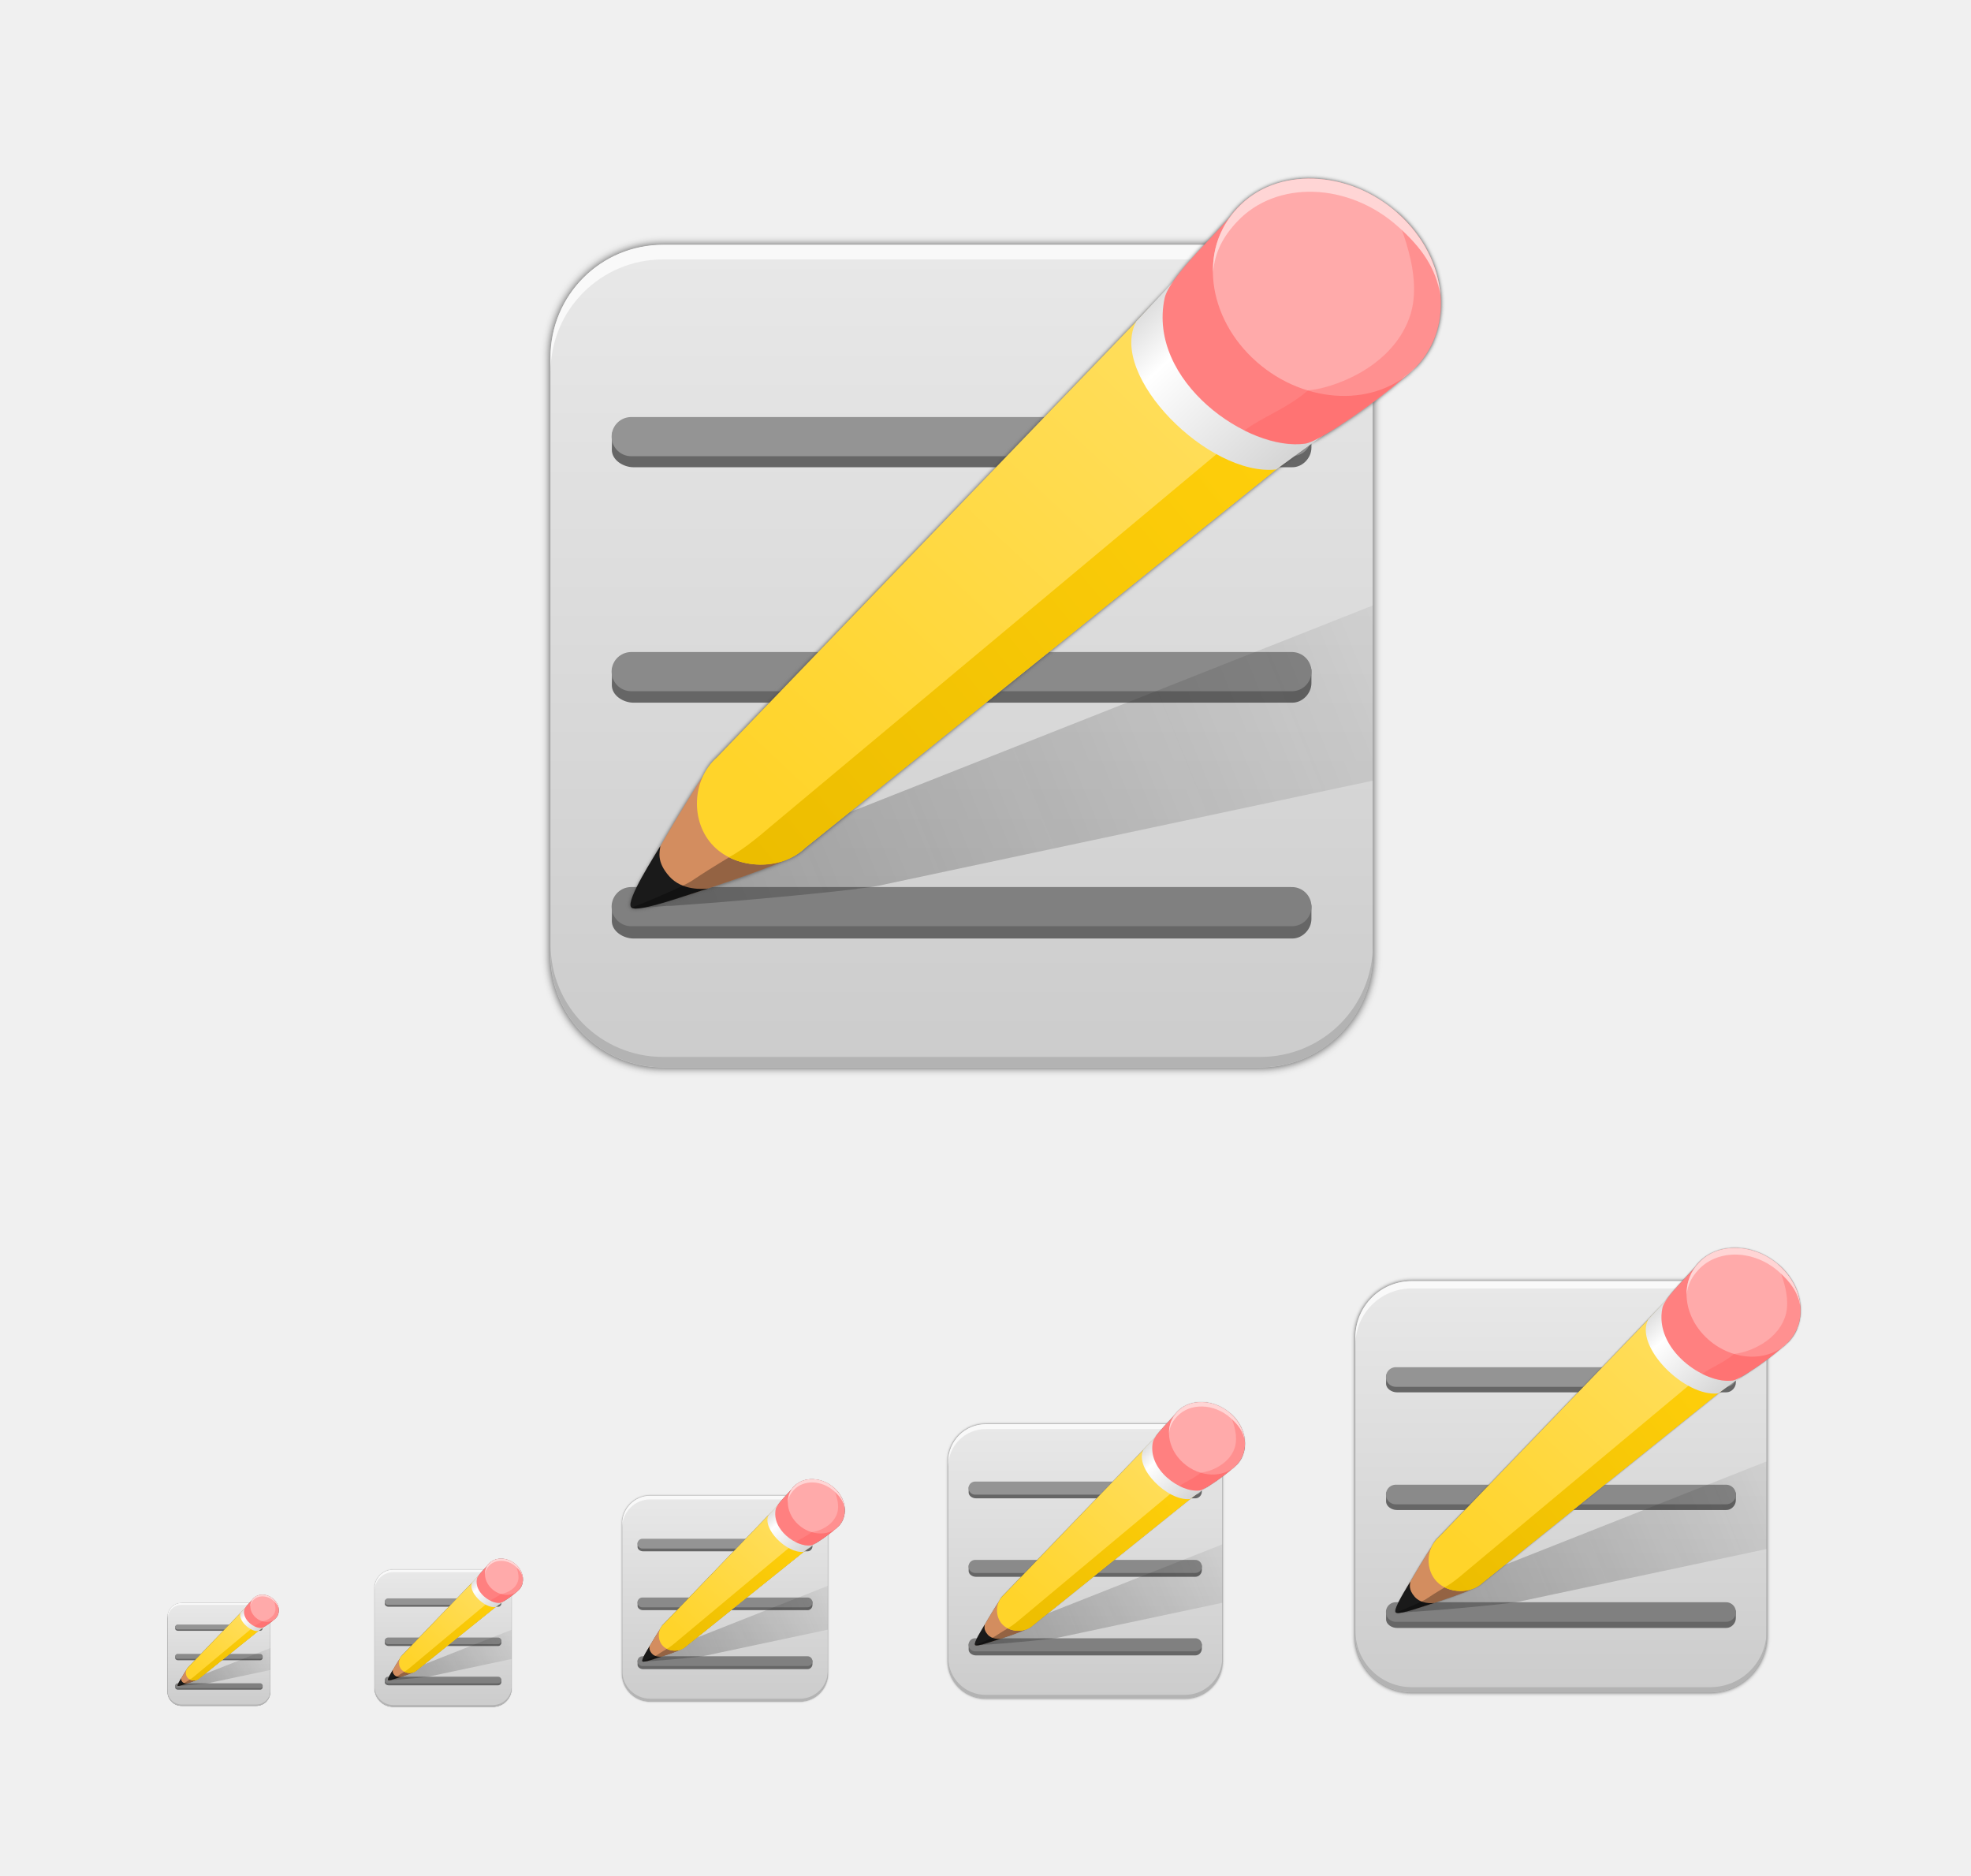
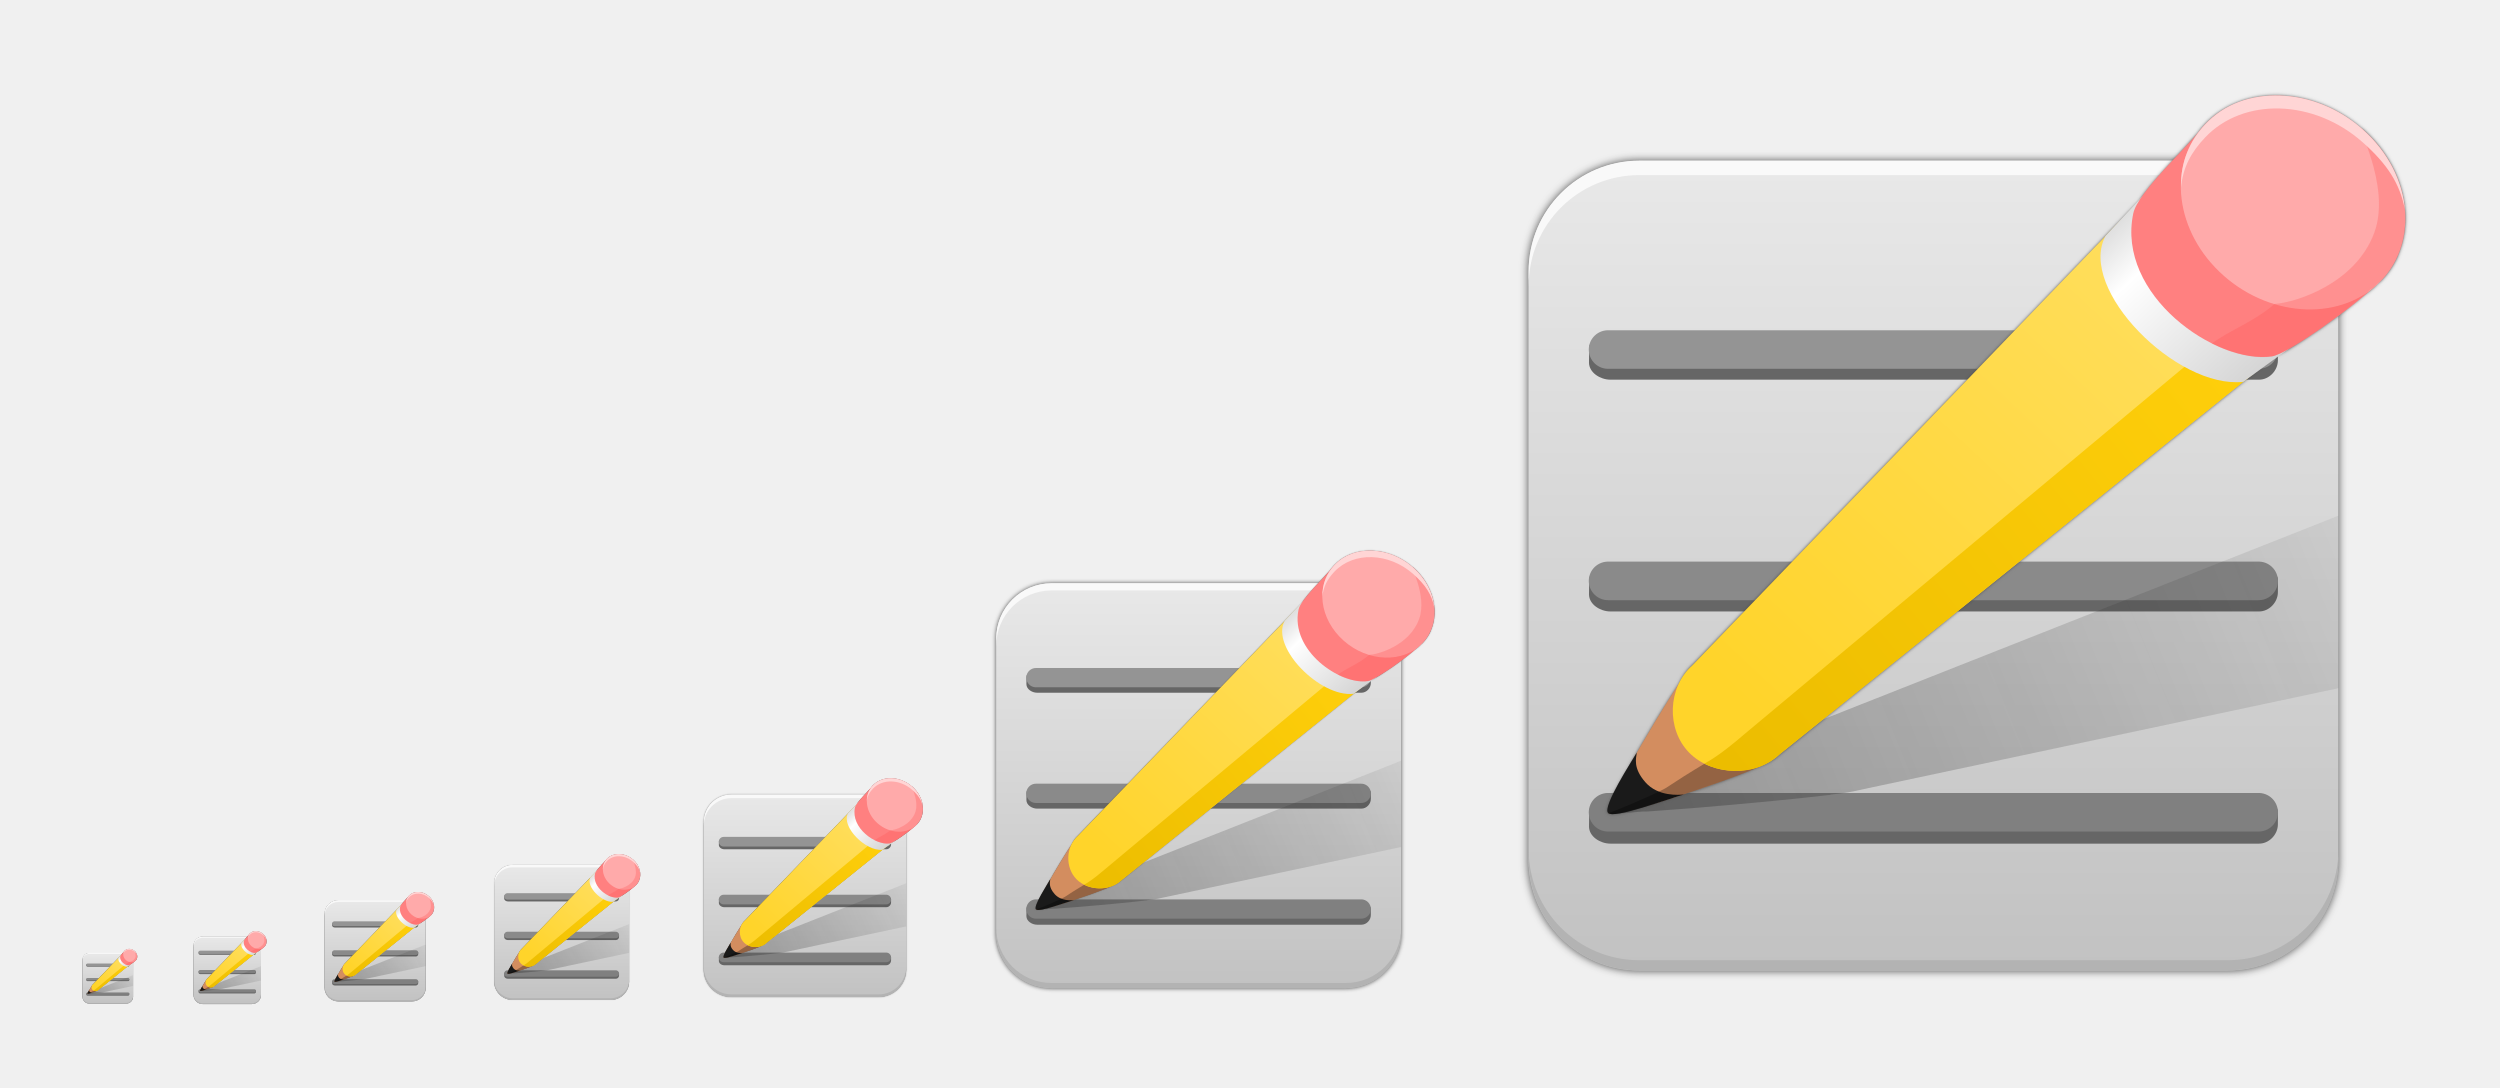
- <svg xmlns="http://www.w3.org/2000/svg" xmlns:xlink="http://www.w3.org/1999/xlink" width="604" height="574.75" id="svg2" version="1.1">
+ <svg xmlns="http://www.w3.org/2000/svg" xmlns:xlink="http://www.w3.org/1999/xlink" width="1556" height="676.75" id="svg2" version="1.1">
  <defs id="defs4">
+     <linearGradient id="linearGradient4591">
+       <stop style="stop-color:#b3b3b3;stop-opacity:1;" offset="0" id="stop4593" />
+       <stop style="stop-color:#b3b3b3;stop-opacity:0;" offset="1" id="stop4595" />
+     </linearGradient>
+     <linearGradient id="linearGradient4058">
+       <stop style="stop-color:#f2f2f2;stop-opacity:1;" offset="0" id="stop4060" />
+       <stop style="stop-color:#f2f2f2;stop-opacity:0;" offset="1" id="stop4062" />
+     </linearGradient>
    <linearGradient id="linearGradient3524">
      <stop style="stop-color:#cccccc;stop-opacity:1;" offset="0" id="stop3526" />
      <stop id="stop3528" offset="0.699" style="stop-color:#ffffff;stop-opacity:1;" />
      <stop style="stop-color:#cccccc;stop-opacity:1;" offset="1" id="stop3530" />
    </linearGradient>
    <linearGradient id="linearGradient3514">
      <stop id="stop3516" offset="0" style="stop-color:#cccccc;stop-opacity:1;" />
      <stop style="stop-color:#ffffff;stop-opacity:1;" offset="0.5" id="stop3518" />
      <stop id="stop3520" offset="1" style="stop-color:#cccccc;stop-opacity:1;" />
    </linearGradient>
    <linearGradient id="linearGradient3504">
      <stop style="stop-color:#cccccc;stop-opacity:1;" offset="0" id="stop3506" />
      <stop id="stop3508" offset="0.5" style="stop-color:#ffffff;stop-opacity:1;" />
      <stop style="stop-color:#cccccc;stop-opacity:1;" offset="1" id="stop3510" />
    </linearGradient>
    <linearGradient id="linearGradient3494">
      <stop id="stop3496" offset="0" style="stop-color:#cccccc;stop-opacity:1;" />
      <stop style="stop-color:#ffffff;stop-opacity:1;" offset="0.5" id="stop3498" />
      <stop id="stop3500" offset="1" style="stop-color:#cccccc;stop-opacity:1;" />
    </linearGradient>
    <linearGradient id="linearGradient3484">
      <stop style="stop-color:#cccccc;stop-opacity:1;" offset="0" id="stop3486" />
      <stop id="stop3488" offset="0.5" style="stop-color:#ffffff;stop-opacity:1;" />
      <stop style="stop-color:#cccccc;stop-opacity:1;" offset="1" id="stop3490" />
    </linearGradient>
    <linearGradient id="linearGradient3474">
      <stop id="stop3476" offset="0" style="stop-color:#cccccc;stop-opacity:1;" />
      <stop style="stop-color:#ffffff;stop-opacity:1;" offset="0.5" id="stop3478" />
      <stop id="stop3480" offset="1" style="stop-color:#cccccc;stop-opacity:1;" />
    </linearGradient>
    <linearGradient id="linearGradient3464">
      <stop style="stop-color:#cccccc;stop-opacity:1;" offset="0" id="stop3466" />
      <stop id="stop3468" offset="0.5" style="stop-color:#ffffff;stop-opacity:1;" />
      <stop style="stop-color:#cccccc;stop-opacity:1;" offset="1" id="stop3470" />
    </linearGradient>
    <linearGradient id="linearGradient3454">
      <stop id="stop3456" offset="0" style="stop-color:#cccccc;stop-opacity:1;" />
      <stop style="stop-color:#ffffff;stop-opacity:1;" offset="0.5" id="stop3458" />
      <stop id="stop3460" offset="1" style="stop-color:#cccccc;stop-opacity:1;" />
    </linearGradient>
    <linearGradient id="linearGradient3444">
      <stop style="stop-color:#cccccc;stop-opacity:1;" offset="0" id="stop3446" />
      <stop id="stop3448" offset="0.5" style="stop-color:#ffffff;stop-opacity:1;" />
      <stop style="stop-color:#cccccc;stop-opacity:1;" offset="1" id="stop3450" />
    </linearGradient>
    <linearGradient id="linearGradient3434">
      <stop id="stop3436" offset="0" style="stop-color:#cccccc;stop-opacity:1;" />
      <stop style="stop-color:#ffffff;stop-opacity:1;" offset="0.5" id="stop3438" />
      <stop id="stop3440" offset="1" style="stop-color:#cccccc;stop-opacity:1;" />
    </linearGradient>
    <linearGradient id="linearGradient3424">
      <stop style="stop-color:#cccccc;stop-opacity:1;" offset="0" id="stop3426" />
      <stop id="stop3428" offset="0.5" style="stop-color:#ffffff;stop-opacity:1;" />
      <stop style="stop-color:#cccccc;stop-opacity:1;" offset="1" id="stop3430" />
    </linearGradient>
    <linearGradient id="linearGradient3414">
      <stop id="stop3416" offset="0" style="stop-color:#cccccc;stop-opacity:1;" />
      <stop style="stop-color:#ffffff;stop-opacity:1;" offset="0.5" id="stop3418" />
      <stop id="stop3420" offset="1" style="stop-color:#cccccc;stop-opacity:1;" />
    </linearGradient>
    <linearGradient id="linearGradient3404">
      <stop style="stop-color:#cccccc;stop-opacity:1;" offset="0" id="stop3406" />
      <stop id="stop3408" offset="0.5" style="stop-color:#ffffff;stop-opacity:1;" />
      <stop style="stop-color:#cccccc;stop-opacity:1;" offset="1" id="stop3410" />
    </linearGradient>
    <linearGradient id="linearGradient3394">
      <stop id="stop3396" offset="0" style="stop-color:#cccccc;stop-opacity:1;" />
      <stop style="stop-color:#ffffff;stop-opacity:1;" offset="0.5" id="stop3398" />
      <stop id="stop3400" offset="1" style="stop-color:#cccccc;stop-opacity:1;" />
    </linearGradient>
    <linearGradient id="linearGradient3384">
      <stop style="stop-color:#cccccc;stop-opacity:1;" offset="0" id="stop3386" />
      <stop id="stop3388" offset="0.5" style="stop-color:#ffffff;stop-opacity:1;" />
      <stop style="stop-color:#cccccc;stop-opacity:1;" offset="1" id="stop3390" />
    </linearGradient>
    <linearGradient id="linearGradient3374">
      <stop id="stop3376" offset="0" style="stop-color:#cccccc;stop-opacity:1;" />
      <stop style="stop-color:#ffffff;stop-opacity:1;" offset="0.5" id="stop3378" />
      <stop id="stop3380" offset="1" style="stop-color:#cccccc;stop-opacity:1;" />
    </linearGradient>
    <linearGradient id="linearGradient3364">
      <stop style="stop-color:#cccccc;stop-opacity:1;" offset="0" id="stop3366" />
      <stop id="stop3368" offset="0.5" style="stop-color:#ffffff;stop-opacity:1;" />
      <stop style="stop-color:#cccccc;stop-opacity:1;" offset="1" id="stop3370" />
    </linearGradient>
    <linearGradient id="linearGradient3354">
      <stop id="stop3356" offset="0" style="stop-color:#cccccc;stop-opacity:1;" />
      <stop style="stop-color:#ffffff;stop-opacity:1;" offset="0.5" id="stop3358" />
      <stop id="stop3360" offset="1" style="stop-color:#cccccc;stop-opacity:1;" />
    </linearGradient>
    <linearGradient id="linearGradient3344">
      <stop style="stop-color:#cccccc;stop-opacity:1;" offset="0" id="stop3346" />
      <stop id="stop3348" offset="0.5" style="stop-color:#ffffff;stop-opacity:1;" />
      <stop style="stop-color:#cccccc;stop-opacity:1;" offset="1" id="stop3350" />
    </linearGradient>
    <linearGradient id="linearGradient3334">
      <stop id="stop3336" offset="0" style="stop-color:#cccccc;stop-opacity:1;" />
      <stop style="stop-color:#ffffff;stop-opacity:1;" offset="0.5" id="stop3338" />
      <stop id="stop3340" offset="1" style="stop-color:#cccccc;stop-opacity:1;" />
    </linearGradient>
    <linearGradient id="linearGradient3324">
      <stop style="stop-color:#cccccc;stop-opacity:1;" offset="0" id="stop3326" />
      <stop id="stop3328" offset="0.5" style="stop-color:#ffffff;stop-opacity:1;" />
      <stop style="stop-color:#cccccc;stop-opacity:1;" offset="1" id="stop3330" />
    </linearGradient>
    <linearGradient id="linearGradient3313">
      <stop id="stop3315" offset="0" style="stop-color:#cccccc;stop-opacity:1;" />
      <stop style="stop-color:#ffffff;stop-opacity:1;" offset="0.5" id="stop3317" />
      <stop id="stop3319" offset="1" style="stop-color:#cccccc;stop-opacity:1;" />
    </linearGradient>
    <linearGradient id="linearGradient3303">
      <stop style="stop-color:#cccccc;stop-opacity:1;" offset="0" id="stop3305" />
      <stop id="stop3307" offset="0.5" style="stop-color:#ffffff;stop-opacity:1;" />
      <stop style="stop-color:#cccccc;stop-opacity:1;" offset="1" id="stop3309" />
    </linearGradient>
    <linearGradient id="linearGradient3293">
      <stop id="stop3295" offset="0" style="stop-color:#cccccc;stop-opacity:1;" />
      <stop style="stop-color:#ffffff;stop-opacity:1;" offset="0.5" id="stop3297" />
      <stop id="stop3299" offset="1" style="stop-color:#cccccc;stop-opacity:1;" />
    </linearGradient>
    <linearGradient id="linearGradient3283">
      <stop style="stop-color:#cccccc;stop-opacity:1;" offset="0" id="stop3285" />
      <stop id="stop3287" offset="0.5" style="stop-color:#ffffff;stop-opacity:1;" />
      <stop style="stop-color:#cccccc;stop-opacity:1;" offset="1" id="stop3289" />
    </linearGradient>
    <linearGradient id="linearGradient3273">
      <stop id="stop3275" offset="0" style="stop-color:#cccccc;stop-opacity:1;" />
      <stop style="stop-color:#ffffff;stop-opacity:1;" offset="0.5" id="stop3277" />
      <stop id="stop3279" offset="1" style="stop-color:#cccccc;stop-opacity:1;" />
    </linearGradient>
    <linearGradient id="linearGradient3263">
      <stop style="stop-color:#cccccc;stop-opacity:1;" offset="0" id="stop3265" />
      <stop id="stop3267" offset="0.5" style="stop-color:#ffffff;stop-opacity:1;" />
      <stop style="stop-color:#cccccc;stop-opacity:1;" offset="1" id="stop3269" />
    </linearGradient>
    <linearGradient id="linearGradient3253">
      <stop id="stop3255" offset="0" style="stop-color:#cccccc;stop-opacity:1;" />
      <stop style="stop-color:#ffffff;stop-opacity:1;" offset="0.5" id="stop3257" />
      <stop id="stop3259" offset="1" style="stop-color:#cccccc;stop-opacity:1;" />
    </linearGradient>
    <linearGradient id="linearGradient3243">
      <stop style="stop-color:#cccccc;stop-opacity:1;" offset="0" id="stop3245" />
      <stop id="stop3247" offset="0.5" style="stop-color:#ffffff;stop-opacity:1;" />
      <stop style="stop-color:#cccccc;stop-opacity:1;" offset="1" id="stop3249" />
    </linearGradient>
    <linearGradient id="linearGradient3233">
      <stop id="stop3235" offset="0" style="stop-color:#cccccc;stop-opacity:1;" />
      <stop style="stop-color:#ffffff;stop-opacity:1;" offset="0.5" id="stop3237" />
      <stop id="stop3239" offset="1" style="stop-color:#cccccc;stop-opacity:1;" />
    </linearGradient>
    <linearGradient id="linearGradient3222">
      <stop style="stop-color:#cccccc;stop-opacity:1;" offset="0" id="stop3224" />
      <stop id="stop3226" offset="0.5" style="stop-color:#ffffff;stop-opacity:1;" />
      <stop style="stop-color:#cccccc;stop-opacity:1;" offset="1" id="stop3228" />
    </linearGradient>
    <linearGradient id="linearGradient3212">
      <stop id="stop3214" offset="0" style="stop-color:#cccccc;stop-opacity:1;" />
      <stop style="stop-color:#ffffff;stop-opacity:1;" offset="0.5" id="stop3216" />
      <stop id="stop3218" offset="1" style="stop-color:#cccccc;stop-opacity:1;" />
    </linearGradient>
    <linearGradient id="linearGradient3202">
      <stop style="stop-color:#cccccc;stop-opacity:1;" offset="0" id="stop3204" />
      <stop id="stop3206" offset="0.5" style="stop-color:#ffffff;stop-opacity:1;" />
      <stop style="stop-color:#cccccc;stop-opacity:1;" offset="1" id="stop3208" />
    </linearGradient>
    <linearGradient id="linearGradient3192">
      <stop id="stop3194" offset="0" style="stop-color:#cccccc;stop-opacity:1;" />
      <stop style="stop-color:#ffffff;stop-opacity:1;" offset="0.5" id="stop3196" />
      <stop id="stop3198" offset="1" style="stop-color:#cccccc;stop-opacity:1;" />
    </linearGradient>
    <linearGradient id="linearGradient3182">
      <stop style="stop-color:#cccccc;stop-opacity:1;" offset="0" id="stop3184" />
      <stop id="stop3186" offset="0.5" style="stop-color:#ffffff;stop-opacity:1;" />
      <stop style="stop-color:#cccccc;stop-opacity:1;" offset="1" id="stop3188" />
    </linearGradient>
    <linearGradient id="linearGradient3172">
      <stop id="stop3174" offset="0" style="stop-color:#cccccc;stop-opacity:1;" />
      <stop style="stop-color:#ffffff;stop-opacity:1;" offset="0.5" id="stop3176" />
      <stop id="stop3178" offset="1" style="stop-color:#cccccc;stop-opacity:1;" />
    </linearGradient>
    <linearGradient id="linearGradient3162">
      <stop style="stop-color:#cccccc;stop-opacity:1;" offset="0" id="stop3164" />
      <stop id="stop3166" offset="0.5" style="stop-color:#ffffff;stop-opacity:1;" />
      <stop style="stop-color:#cccccc;stop-opacity:1;" offset="1" id="stop3168" />
    </linearGradient>
    <linearGradient id="linearGradient3152">
      <stop id="stop3154" offset="0" style="stop-color:#cccccc;stop-opacity:1;" />
      <stop style="stop-color:#ffffff;stop-opacity:1;" offset="0.5" id="stop3156" />
      <stop id="stop3158" offset="1" style="stop-color:#cccccc;stop-opacity:1;" />
    </linearGradient>
    <linearGradient id="linearGradient3142">
      <stop style="stop-color:#cccccc;stop-opacity:1;" offset="0" id="stop3144" />
      <stop id="stop3146" offset="0.5" style="stop-color:#ffffff;stop-opacity:1;" />
      <stop style="stop-color:#cccccc;stop-opacity:1;" offset="1" id="stop3148" />
    </linearGradient>
    <linearGradient id="linearGradient3132">
      <stop id="stop3134" offset="0" style="stop-color:#cccccc;stop-opacity:1;" />
      <stop style="stop-color:#ffffff;stop-opacity:1;" offset="0.5" id="stop3136" />
      <stop id="stop3138" offset="1" style="stop-color:#cccccc;stop-opacity:1;" />
    </linearGradient>
    <linearGradient id="linearGradient3121">
      <stop style="stop-color:#cccccc;stop-opacity:1;" offset="0" id="stop3123" />
      <stop id="stop3125" offset="0.5" style="stop-color:#ffffff;stop-opacity:1;" />
      <stop style="stop-color:#cccccc;stop-opacity:1;" offset="1" id="stop3127" />
    </linearGradient>
    <linearGradient id="linearGradient3111">
      <stop id="stop3113" offset="0" style="stop-color:#cccccc;stop-opacity:1;" />
      <stop style="stop-color:#ffffff;stop-opacity:1;" offset="0.5" id="stop3115" />
      <stop id="stop3117" offset="1" style="stop-color:#cccccc;stop-opacity:1;" />
    </linearGradient>
    <linearGradient id="linearGradient4040">
      <stop id="stop4042" offset="0" style="stop-color:#e1e1e1;stop-opacity:1;" />
      <stop style="stop-color:#ffffff;stop-opacity:1;" offset="0.5" id="stop4044" />
      <stop id="stop4046" offset="1" style="stop-color:#e1e1e1;stop-opacity:1;" />
    </linearGradient>
    <linearGradient id="linearGradient3872">
      <stop style="stop-color:#cccccc;stop-opacity:1;" offset="0" id="stop3874" />
      <stop id="stop4011" offset="0.5" style="stop-color:#ffffff;stop-opacity:1;" />
      <stop style="stop-color:#cccccc;stop-opacity:1;" offset="1" id="stop3876" />
    </linearGradient>
    <linearGradient id="linearGradient3902">
      <stop style="stop-color:#ecbd00;stop-opacity:1;" offset="0" id="stop3904" />
      <stop style="stop-color:#ffcf0b;stop-opacity:1;" offset="1" id="stop3906" />
    </linearGradient>
    <linearGradient id="linearGradient3894">
      <stop style="stop-color:#ffd42a;stop-opacity:1;" offset="0" id="stop3896" />
      <stop style="stop-color:#ffdf63;stop-opacity:1;" offset="1" id="stop3898" />
    </linearGradient>
    <linearGradient id="linearGradient3868">
      <stop style="stop-color:#1a1a1a;stop-opacity:1;" offset="0" id="stop3870" />
      <stop style="stop-color:#1a1a1a;stop-opacity:0;" offset="1" id="stop3872" />
    </linearGradient>
    <linearGradient id="linearGradient3860">
-       <stop style="stop-color:#cccccc;stop-opacity:1;" offset="0" id="stop3862" />
+       <stop style="stop-color:#c2c2c2;stop-opacity:1;" offset="0" id="stop3862" />
      <stop style="stop-color:#e8e8e8;stop-opacity:1;" offset="1" id="stop3864" />
    </linearGradient>
    <filter id="filter4153" x="0" y="0" width="1" height="1" color-interpolation-filters="sRGB">
      <feColorMatrix id="feColorMatrix4155" type="saturate" values="0" />
    </filter>
    <linearGradient xlink:href="#linearGradient3860" id="linearGradient4552" gradientUnits="userSpaceOnUse" x1="262.589" y1="563.63" x2="262.589" y2="522.281" />
    <linearGradient xlink:href="#linearGradient3868" id="linearGradient4554" gradientUnits="userSpaceOnUse" gradientTransform="matrix(1,0,0,0.9386211,0,31.75916)" x1="246.826" y1="559.908" x2="294.938" y2="541.408" />
    <linearGradient xlink:href="#linearGradient3894" id="linearGradient4556" gradientUnits="userSpaceOnUse" x1="262.99" y1="549.759" x2="289.32" y2="522.591" />
    <linearGradient xlink:href="#linearGradient3902" id="linearGradient4558" gradientUnits="userSpaceOnUse" x1="262.913" y1="554.699" x2="292.407" y2="531.66" />
    <linearGradient xlink:href="#linearGradient3860" id="linearGradient4609" gradientUnits="userSpaceOnUse" x1="262.589" y1="563.63" x2="262.589" y2="522.281" />
    <linearGradient xlink:href="#linearGradient3868" id="linearGradient4611" gradientUnits="userSpaceOnUse" gradientTransform="matrix(1,0,0,0.9386211,0,31.75916)" x1="246.826" y1="559.908" x2="294.938" y2="541.408" />
    <linearGradient xlink:href="#linearGradient3894" id="linearGradient4613" gradientUnits="userSpaceOnUse" x1="262.99" y1="549.759" x2="289.32" y2="522.591" />
    <linearGradient xlink:href="#linearGradient3902" id="linearGradient4615" gradientUnits="userSpaceOnUse" x1="262.913" y1="554.699" x2="292.407" y2="531.66" />
    <linearGradient xlink:href="#linearGradient3860" id="linearGradient4648" gradientUnits="userSpaceOnUse" x1="262.589" y1="563.63" x2="262.589" y2="522.281" />
    <linearGradient xlink:href="#linearGradient3868" id="linearGradient4650" gradientUnits="userSpaceOnUse" gradientTransform="matrix(1,0,0,0.9386211,0,31.75916)" x1="246.826" y1="559.908" x2="294.938" y2="541.408" />
    <linearGradient xlink:href="#linearGradient3894" id="linearGradient4652" gradientUnits="userSpaceOnUse" x1="262.99" y1="549.759" x2="289.32" y2="522.591" />
    <linearGradient xlink:href="#linearGradient3902" id="linearGradient4654" gradientUnits="userSpaceOnUse" x1="262.913" y1="554.699" x2="292.407" y2="531.66" />
    <linearGradient xlink:href="#linearGradient3860" id="linearGradient3080" gradientUnits="userSpaceOnUse" x1="262.589" y1="563.63" x2="262.589" y2="522.281" />
    <linearGradient xlink:href="#linearGradient3868" id="linearGradient3082" gradientUnits="userSpaceOnUse" gradientTransform="matrix(1,0,0,0.9386211,0,31.75916)" x1="246.826" y1="559.908" x2="294.938" y2="541.408" />
    <linearGradient xlink:href="#linearGradient3894" id="linearGradient3084" gradientUnits="userSpaceOnUse" x1="262.99" y1="549.759" x2="289.32" y2="522.591" />
    <linearGradient xlink:href="#linearGradient3902" id="linearGradient3086" gradientUnits="userSpaceOnUse" x1="262.913" y1="554.699" x2="292.407" y2="531.66" />
    <linearGradient xlink:href="#linearGradient3860" id="linearGradient3129" gradientUnits="userSpaceOnUse" x1="262.589" y1="563.63" x2="262.589" y2="522.281" />
    <linearGradient xlink:href="#linearGradient3868" id="linearGradient3131" gradientUnits="userSpaceOnUse" gradientTransform="matrix(1,0,0,0.9386211,0,31.75916)" x1="246.826" y1="559.908" x2="294.938" y2="541.408" />
    <linearGradient xlink:href="#linearGradient3894" id="linearGradient3133" gradientUnits="userSpaceOnUse" x1="262.99" y1="549.759" x2="289.32" y2="522.591" />
    <linearGradient xlink:href="#linearGradient3902" id="linearGradient3135" gradientUnits="userSpaceOnUse" x1="262.913" y1="554.699" x2="292.407" y2="531.66" />
    <linearGradient xlink:href="#linearGradient3860" id="linearGradient3179" gradientUnits="userSpaceOnUse" x1="262.589" y1="563.63" x2="262.589" y2="522.281" />
    <linearGradient xlink:href="#linearGradient3868" id="linearGradient3181" gradientUnits="userSpaceOnUse" gradientTransform="matrix(1,0,0,0.9386211,0,31.75916)" x1="246.826" y1="559.908" x2="294.938" y2="541.408" />
    <linearGradient xlink:href="#linearGradient3894" id="linearGradient3183" gradientUnits="userSpaceOnUse" x1="262.99" y1="549.759" x2="289.32" y2="522.591" />
    <linearGradient xlink:href="#linearGradient3902" id="linearGradient3185" gradientUnits="userSpaceOnUse" x1="262.913" y1="554.699" x2="292.407" y2="531.66" />
    <linearGradient xlink:href="#linearGradient3860" id="linearGradient3226" gradientUnits="userSpaceOnUse" x1="262.589" y1="563.63" x2="262.589" y2="522.281" />
    <linearGradient xlink:href="#linearGradient3868" id="linearGradient3228" gradientUnits="userSpaceOnUse" gradientTransform="matrix(1,0,0,0.9386211,0,31.75916)" x1="246.826" y1="559.908" x2="294.938" y2="541.408" />
    <linearGradient xlink:href="#linearGradient3894" id="linearGradient3230" gradientUnits="userSpaceOnUse" x1="262.99" y1="549.759" x2="289.32" y2="522.591" />
    <linearGradient xlink:href="#linearGradient3902" id="linearGradient3232" gradientUnits="userSpaceOnUse" x1="262.913" y1="554.699" x2="292.407" y2="531.66" />
    <filter id="filter3842" color-interpolation-filters="sRGB">
      <feGaussianBlur stdDeviation="0.101" id="feGaussianBlur3844" />
    </filter>
    <linearGradient xlink:href="#linearGradient4040" id="linearGradient4086" gradientUnits="userSpaceOnUse" gradientTransform="matrix(1.992637,0,0,1.999853,84.41672,133.0998)" x1="106.344" y1="197.938" x2="101.074" y2="192.312" />
    <linearGradient xlink:href="#linearGradient4040" id="linearGradient4088" gradientUnits="userSpaceOnUse" gradientTransform="matrix(1.304957,0,0,1.264768,-28.6317,-54.24173)" x1="106.344" y1="197.938" x2="101.074" y2="192.312" />
    <filter id="filter3877" color-interpolation-filters="sRGB">
      <feGaussianBlur stdDeviation="0.21" id="feGaussianBlur3879" />
    </filter>
-     <linearGradient xlink:href="#linearGradient3860" id="linearGradient3257" gradientUnits="userSpaceOnUse" x1="262.589" y1="563.63" x2="262.589" y2="522.281" />
-     <linearGradient xlink:href="#linearGradient3868" id="linearGradient3259" gradientUnits="userSpaceOnUse" gradientTransform="matrix(1,0,0,0.9386211,0,31.75916)" x1="246.826" y1="559.908" x2="294.938" y2="541.408" />
-     <linearGradient xlink:href="#linearGradient3894" id="linearGradient3261" gradientUnits="userSpaceOnUse" x1="262.99" y1="549.759" x2="289.32" y2="522.591" />
-     <linearGradient xlink:href="#linearGradient3902" id="linearGradient3264" gradientUnits="userSpaceOnUse" x1="262.913" y1="554.699" x2="292.407" y2="531.66" />
-     <linearGradient xlink:href="#linearGradient3524" id="linearGradient3266" gradientUnits="userSpaceOnUse" gradientTransform="matrix(1.351517,0,0,1.351516,-32.96487,-71.63182)" x1="106.344" y1="197.938" x2="101.074" y2="192.312" />
+     <linearGradient xlink:href="#linearGradient3860" id="linearGradient3278" gradientUnits="userSpaceOnUse" x1="262.589" y1="563.63" x2="262.589" y2="522.281" />
+     <linearGradient xlink:href="#linearGradient3868" id="linearGradient3280" gradientUnits="userSpaceOnUse" gradientTransform="matrix(1,0,0,0.9386211,0,31.75916)" x1="246.826" y1="559.908" x2="294.938" y2="541.408" />
+     <linearGradient xlink:href="#linearGradient3894" id="linearGradient3282" gradientUnits="userSpaceOnUse" x1="262.99" y1="549.759" x2="289.32" y2="522.591" />
+     <linearGradient xlink:href="#linearGradient3902" id="linearGradient3284" gradientUnits="userSpaceOnUse" x1="262.913" y1="554.699" x2="292.407" y2="531.66" />
+     <linearGradient xlink:href="#linearGradient3524" id="linearGradient3286" gradientUnits="userSpaceOnUse" gradientTransform="matrix(1.351517,0,0,1.351516,-32.96487,-71.63182)" x1="106.344" y1="197.938" x2="101.074" y2="192.312" />
+     <linearGradient xlink:href="#linearGradient4058" id="linearGradient4587" gradientUnits="userSpaceOnUse" x1="262.271" y1="522.656" x2="262.271" y2="528.369" />
+     <linearGradient xlink:href="#linearGradient4591" id="linearGradient5383" gradientUnits="userSpaceOnUse" x1="261.649" y1="554.2" x2="261.649" y2="561.464" />
  </defs>
-   <g id="layer3" style="display:none" transform="translate(-28.00001,302.375)">
+   <g id="layer3" style="display:none" transform="translate(-28.00001,404.3747)">
    <rect style="fill:#ffffff;stroke:none" id="rect3355" width="660" height="300" x="0" y="0" />
  </g>
-   <g id="layer1" style="display:inline" transform="translate(-28.00001,-449.9871)">
+   <g id="layer1" style="display:inline" transform="translate(-28.00001,-347.9875)">
    <g id="g4234" transform="matrix(0.75,0,0,0.75,-101.7386,549.7745)">
      <g id="g3996">
        <rect ry="5.75" y="521.791" x="241.429" height="42" width="42" id="rect3876" style="opacity:0.7;fill:#000000;fill-opacity:1;stroke:none;filter:url(#filter3877)" />
-         <rect style="fill:url(#linearGradient3257);fill-opacity:1;stroke:none" id="rect2985" width="42" height="42" x="241.429" y="521.791" ry="5.75" />
+         <rect style="fill:url(#linearGradient3278);fill-opacity:1;stroke:none" id="rect2985" width="42" height="42" x="241.429" y="521.791" ry="5.75" />
        <path style="fill:#f9f9f9;fill-opacity:1;stroke:none" d="m 247.188,521.781 c -3.186,0 -5.75,2.564 -5.75,5.75 l 0,0.75 c 0,-3.186 2.564,-5.75 5.75,-5.75 l 30.5,0 c 3.186,0 5.75,2.564 5.75,5.75 l 0,-0.75 c 0,-3.186 -2.564,-5.75 -5.75,-5.75 z" id="rect3969" />
        <g transform="translate(0,0.8628465)" id="g3886" style="stroke:#666666">
          <g id="g3862" style="fill:#666666">
            <path id="path3890" d="m 245.458,554.344 c -0.44,0 -0.88,-0.066 -0.88,0.35 0,0.112 -0.011,0.648 -0.011,0.759 0,0.527 0.586,0.891 1.11,0.891 l 33.635,0 c 0.528,0.007 0.986,-0.472 0.986,-1 0,-0.068 5.3e-4,-0.564 5.3e-4,-0.631 0,-0.444 -0.526,-0.375 -0.986,-0.369 l -33.635,0 c -0.073,-0.008 -0.146,-0.008 -0.219,0 z" style="font-size:medium;font-style:normal;font-variant:normal;font-weight:normal;font-stretch:normal;text-indent:0;text-align:start;text-decoration:none;line-height:normal;letter-spacing:normal;word-spacing:normal;text-transform:none;direction:ltr;block-progression:tb;writing-mode:lr-tb;text-anchor:start;baseline-shift:baseline;color:#000000;fill:#666666;fill-opacity:1;stroke:none;stroke-width:2;marker:none;visibility:visible;display:inline;overflow:visible;enable-background:accumulate;font-family:Sans;-inkscape-font-specification:Sans" />
            <path style="font-size:medium;font-style:normal;font-variant:normal;font-weight:normal;font-stretch:normal;text-indent:0;text-align:start;text-decoration:none;line-height:normal;letter-spacing:normal;word-spacing:normal;text-transform:none;direction:ltr;block-progression:tb;writing-mode:lr-tb;text-anchor:start;baseline-shift:baseline;color:#000000;fill:#666666;fill-opacity:1;stroke:none;stroke-width:2;marker:none;visibility:visible;display:inline;overflow:visible;enable-background:accumulate;font-family:Sans;-inkscape-font-specification:Sans" d="m 245.458,542.302 c -0.44,0 -0.88,-0.066 -0.88,0.35 0,0.112 -0.011,0.648 -0.011,0.759 0,0.527 0.586,0.891 1.11,0.891 l 33.635,0 c 0.528,0.007 0.986,-0.472 0.986,-1 0,-0.068 5.3e-4,-0.564 5.3e-4,-0.631 0,-0.444 -0.526,-0.375 -0.986,-0.369 l -33.635,0 c -0.073,-0.008 -0.146,-0.008 -0.219,0 z" id="path3858" />
            <path id="path3860" d="m 245.458,530.28 c -0.44,0 -0.88,-0.066 -0.88,0.35 0,0.112 -0.011,0.648 -0.011,0.759 0,0.527 0.586,0.891 1.11,0.891 l 33.635,0 c 0.528,0.007 0.986,-0.472 0.986,-1 0,-0.068 5.3e-4,-0.564 5.3e-4,-0.631 0,-0.444 -0.526,-0.375 -0.986,-0.369 l -33.635,0 c -0.073,-0.008 -0.146,-0.008 -0.219,0 z" style="font-size:medium;font-style:normal;font-variant:normal;font-weight:normal;font-stretch:normal;text-indent:0;text-align:start;text-decoration:none;line-height:normal;letter-spacing:normal;word-spacing:normal;text-transform:none;direction:ltr;block-progression:tb;writing-mode:lr-tb;text-anchor:start;baseline-shift:baseline;color:#000000;fill:#666666;fill-opacity:1;stroke:none;stroke-width:2;marker:none;visibility:visible;display:inline;overflow:visible;enable-background:accumulate;font-family:Sans;-inkscape-font-specification:Sans" />
          </g>
        </g>
        <g id="g3841" transform="translate(0,0.2378465)">
          <path id="path3820" d="m 245.556,543.341 33.744,0" style="fill:none;stroke:#8a8a8a;stroke-width:2;stroke-linecap:round;stroke-linejoin:miter;stroke-miterlimit:4;stroke-opacity:1;stroke-dasharray:none" />
          <path style="fill:none;stroke:#808080;stroke-width:2;stroke-linecap:round;stroke-linejoin:miter;stroke-miterlimit:4;stroke-opacity:1;stroke-dasharray:none" d="m 245.556,555.341 33.744,0" id="path3824" />
          <path style="fill:none;stroke:#949494;stroke-width:2;stroke-linecap:round;stroke-linejoin:miter;stroke-miterlimit:4;stroke-opacity:1;stroke-dasharray:none" d="m 245.556,531.341 33.744,0" id="path3818" />
        </g>
-         <path id="path3786" d="m 283.438,540.198 -31.469,12.437 c -0.507,0.118 -0.875,0.278 -1.125,0.44 -0.797,0.315 -2.293,0.961 -3.594,1.584 -0.231,0.11 -1.202,0.514 -1.531,0.763 -0.017,0.011 -0.017,0.048 -0.031,0.059 -0.025,0.023 -0.086,0.041 -0.094,0.059 -0.006,0.007 0.003,0.024 0,0.029 -0.013,0.025 -0.032,0.051 0,0.059 0.032,0.008 0.123,-4.7e-4 0.219,0 0.029,0.002 0.058,-6e-4 0.094,0 0.085,-7.5e-4 0.193,0.005 0.312,0 0.313,-0.008 0.712,-0.057 1.156,-0.088 0.058,-0.004 0.159,0.005 0.219,0 0.926,-0.067 1.929,-0.147 2.375,-0.176 2.765,-0.227 5.893,-0.536 7,-0.675 0.015,-0.002 0.048,0.002 0.062,0 0.031,-0.003 0.063,-0.026 0.094,-0.029 0.557,-0.056 1.039,-0.125 1.469,-0.235 l 24.844,-5.28 0,-8.946 z" style="opacity:0.3;fill:url(#linearGradient3259);fill-opacity:1;stroke:none" />
+         <path id="path3786" d="m 283.438,540.198 -31.469,12.437 c -0.507,0.118 -0.875,0.278 -1.125,0.44 -0.797,0.315 -2.293,0.961 -3.594,1.584 -0.231,0.11 -1.202,0.514 -1.531,0.763 -0.017,0.011 -0.017,0.048 -0.031,0.059 -0.025,0.023 -0.086,0.041 -0.094,0.059 -0.006,0.007 0.003,0.024 0,0.029 -0.013,0.025 -0.032,0.051 0,0.059 0.032,0.008 0.123,-4.7e-4 0.219,0 0.029,0.002 0.058,-6e-4 0.094,0 0.085,-7.5e-4 0.193,0.005 0.312,0 0.313,-0.008 0.712,-0.057 1.156,-0.088 0.058,-0.004 0.159,0.005 0.219,0 0.926,-0.067 1.929,-0.147 2.375,-0.176 2.765,-0.227 5.893,-0.536 7,-0.675 0.015,-0.002 0.048,0.002 0.062,0 0.031,-0.003 0.063,-0.026 0.094,-0.029 0.557,-0.056 1.039,-0.125 1.469,-0.235 l 24.844,-5.28 0,-8.946 z" style="opacity:0.3;fill:url(#linearGradient3280);fill-opacity:1;stroke:none" />
        <g id="g3949" transform="matrix(0.9774276,0,0,0.9751082,5.520465,-5.646815)">
          <path id="path3912" d="m 280.656,537.438 c -1.304,0.08 -2.516,0.591 -3.406,1.531 -0.153,0.161 -0.281,0.324 -0.406,0.5 -0.984,1.108 -2.451,2.575 -3.094,3.594 l -23.688,24.656 c -0.294,0.259 -0.517,0.594 -0.688,0.938 -0.021,0.042 -0.044,0.082 -0.062,0.125 -0.532,0.785 -1.628,2.563 -2.562,4.25 -8.7e-4,0.009 0.001,0.022 0,0.031 -0.218,0.39 -1.415,2.255 -1.188,2.531 0.004,0.005 0.026,-0.004 0.031,0 0.022,0.02 0.12,0.061 0.188,0.062 0.08,0.002 0.169,-0.014 0.281,-0.031 0.219,-0.023 0.439,-0.075 0.75,-0.156 0.04,-0.01 0.208,-0.083 0.25,-0.094 0.647,-0.178 1.282,-0.392 1.594,-0.469 0.201,-0.062 0.388,-0.153 0.594,-0.219 0.019,-0.006 0.043,0.006 0.062,0 0.797,-0.257 1.593,-0.522 2.312,-0.781 0.141,-0.05 0.18,-0.077 0.312,-0.125 0.714,-0.261 1.228,-0.47 1.562,-0.625 0.018,-0.009 0.077,-0.023 0.094,-0.031 0.384,-0.143 0.76,-0.335 1.094,-0.656 l 26.375,-21.25 c 0.041,-0.015 0.079,-0.011 0.125,-0.031 0.018,-0.008 0.043,-0.022 0.062,-0.031 0.467,-0.218 1.16,-0.679 1.906,-1.188 0.092,-0.063 0.189,-0.122 0.281,-0.188 0.864,-0.603 1.695,-1.251 2.344,-1.812 0.144,-0.094 0.272,-0.202 0.406,-0.312 0.072,-0.06 0.15,-0.154 0.219,-0.219 0.055,-0.051 0.13,-0.105 0.188,-0.156 0.01,-0.01 0.022,-0.021 0.031,-0.031 0.375,-0.396 0.667,-0.836 0.875,-1.312 0.004,-0.009 -0.004,-0.022 0,-0.031 0.906,-2.108 0.224,-4.824 -1.875,-6.688 -0.032,-0.028 -0.049,-0.032 -0.062,-0.031 -1.445,-1.259 -3.249,-1.851 -4.906,-1.75 z" style="fill:#4d4d4d;stroke:none;filter:url(#filter3842)" />
          <g transform="matrix(0.9696474,0,0,0.9386211,-2.243693,53.6364)" id="g3777">
            <path style="fill:#d38d5f;stroke:none" d="m 264.845,550.78 c 0.205,0.674 0.352,1.998 -0.928,2.652 -1.28,0.654 -7.939,2.992 -8.308,2.652 -0.37,-0.34 3.681,-7.2 4.157,-7.776 0.475,-0.576 1.833,-0.311 2.649,0.086 0.817,0.398 2.225,1.713 2.431,2.386 z" id="path3772" />
            <path id="path3775" d="m 257.152,552.663 c -0.034,0.33 -0.222,0.863 0.471,1.682 0.693,0.819 1.829,0.724 2.122,0.69 -0.845,0.24 -3.857,1.417 -4.166,1.046 -0.308,-0.371 1.301,-2.931 1.573,-3.418 z" style="fill:#1a1a1a;stroke:none" />
            <path id="path3813" d="m 255.586,556.105 c 0.023,0.021 0.134,0.049 0.203,0.051 0.021,0.004 0.037,-0.002 0.062,0 0.061,-0.002 0.133,-0.018 0.219,-0.031 0.226,-0.024 0.469,-0.097 0.789,-0.184 0.042,-0.011 0.215,-0.067 0.258,-0.078 0.668,-0.189 1.311,-0.425 1.633,-0.507 2.036,-0.67 4.433,-1.549 5.156,-1.918 1.28,-0.654 -2.471,0.295 -2.676,-0.379 -2.752,1.71 -2.073,1.413 -2.854,1.808 -0.781,0.396 -2.363,1.086 -2.79,1.238 z" style="opacity:0.3;fill:#000000;stroke:none" />
-             <path style="font-size:medium;font-style:normal;font-variant:normal;font-weight:normal;font-stretch:normal;text-indent:0;text-align:start;text-decoration:none;line-height:normal;letter-spacing:normal;word-spacing:normal;text-transform:none;direction:ltr;block-progression:tb;writing-mode:lr-tb;text-anchor:start;baseline-shift:baseline;color:#000000;fill:url(#linearGradient3261);fill-opacity:1;stroke:none;stroke-width:6.942;marker:none;visibility:visible;display:inline;overflow:visible;enable-background:accumulate;font-family:Sans;-inkscape-font-specification:Sans" d="m 288.725,519.719 c -1.474,-2.7e-4 -2.94,0.59 -4.002,1.611 l -24.521,26.384 c -1.363,1.24 -1.449,3.623 -0.18,4.958 1.269,1.336 3.653,1.371 4.961,0.073 L 292.623,529.75 c 1.703,-1.56 2.319,-4.197 1.482,-6.349 -0.836,-2.153 -3.071,-3.682 -5.381,-3.682 z" id="path3761" />
-             <path id="path3806" d="m 290.848,527.58 -27.771,24.009 c -1.389,1.24 -1.949,1.537 -2.227,1.701 0.957,0.523 2.825,0.753 4.133,-0.544 L 292.623,529.75 c 1.703,-1.56 0.991,-1.344 0.482,-2.224 -0.508,-0.881 -1.566,-0.73 -2.258,0.054 z" style="font-size:medium;font-style:normal;font-variant:normal;font-weight:normal;font-stretch:normal;text-indent:0;text-align:start;text-decoration:none;line-height:normal;letter-spacing:normal;word-spacing:normal;text-transform:none;direction:ltr;block-progression:tb;writing-mode:lr-tb;text-anchor:start;baseline-shift:baseline;color:#000000;fill:url(#linearGradient3264);fill-opacity:1;stroke:none;stroke-width:6.942;marker:none;visibility:visible;display:inline;overflow:visible;enable-background:accumulate;font-family:Sans;-inkscape-font-specification:Sans" />
-             <path style="fill:url(#linearGradient3266);fill-opacity:1;stroke:none" d="m 106,189.156 c -1.048,-1.9e-4 -2.046,0.299 -2.801,1 l -1.422,1.527 c -1.102,2.061 2.773,5.956 5.359,5.671 l 1.774,-1.29 c 1.211,-1.071 1.497,-2.899 0.902,-4.377 -0.595,-1.478 -2.171,-2.531 -3.812,-2.531 z" transform="matrix(1.406826,0,0,1.456786,139.6177,244.1526)" id="path3867" />
+             <path style="font-size:medium;font-style:normal;font-variant:normal;font-weight:normal;font-stretch:normal;text-indent:0;text-align:start;text-decoration:none;line-height:normal;letter-spacing:normal;word-spacing:normal;text-transform:none;direction:ltr;block-progression:tb;writing-mode:lr-tb;text-anchor:start;baseline-shift:baseline;color:#000000;fill:url(#linearGradient3282);fill-opacity:1;stroke:none;stroke-width:6.942;marker:none;visibility:visible;display:inline;overflow:visible;enable-background:accumulate;font-family:Sans;-inkscape-font-specification:Sans" d="m 288.725,519.719 c -1.474,-2.7e-4 -2.94,0.59 -4.002,1.611 l -24.521,26.384 c -1.363,1.24 -1.449,3.623 -0.18,4.958 1.269,1.336 3.653,1.371 4.961,0.073 L 292.623,529.75 c 1.703,-1.56 2.319,-4.197 1.482,-6.349 -0.836,-2.153 -3.071,-3.682 -5.381,-3.682 z" id="path3761" />
+             <path id="path3806" d="m 290.848,527.58 -27.771,24.009 c -1.389,1.24 -1.949,1.537 -2.227,1.701 0.957,0.523 2.825,0.753 4.133,-0.544 L 292.623,529.75 c 1.703,-1.56 0.991,-1.344 0.482,-2.224 -0.508,-0.881 -1.566,-0.73 -2.258,0.054 z" style="font-size:medium;font-style:normal;font-variant:normal;font-weight:normal;font-stretch:normal;text-indent:0;text-align:start;text-decoration:none;line-height:normal;letter-spacing:normal;word-spacing:normal;text-transform:none;direction:ltr;block-progression:tb;writing-mode:lr-tb;text-anchor:start;baseline-shift:baseline;color:#000000;fill:url(#linearGradient3284);fill-opacity:1;stroke:none;stroke-width:6.942;marker:none;visibility:visible;display:inline;overflow:visible;enable-background:accumulate;font-family:Sans;-inkscape-font-specification:Sans" />
+             <path style="fill:url(#linearGradient3286);fill-opacity:1;stroke:none" d="m 106,189.156 c -1.048,-1.9e-4 -2.046,0.299 -2.801,1 l -1.422,1.527 c -1.102,2.061 2.773,5.956 5.359,5.671 l 1.774,-1.29 c 1.211,-1.071 1.497,-2.899 0.902,-4.377 -0.595,-1.478 -2.171,-2.531 -3.812,-2.531 z" transform="matrix(1.406826,0,0,1.456786,139.6177,244.1526)" id="path3867" />
            <path style="fill:#ff8080;stroke:none" d="m 295.711,518.671 c 1.638,1.502 2.947,6.412 1.969,7.425 -1.26,1.305 -4.928,3.985 -5.759,4.112 -3.069,0.468 -8.536,-3.47 -7.598,-8.099 0.243,-1.199 2.91,-3.706 4.009,-5.112 1.258,-0.749 5.741,0.173 7.379,1.675 z" id="path3767" />
            <path style="fill:#ffaaaa;stroke:none" id="path3770" d="m 290.875,523.862 c 0,2.416 -1.959,4.375 -4.375,4.375 -2.416,0 -4.375,-1.959 -4.375,-4.375 0,-2.416 1.959,-4.375 4.375,-4.375 2.416,0 4.375,1.959 4.375,4.375 z" transform="matrix(1.102698,1.011478,-0.868834,0.9471892,432.2932,-264.4948)" />
            <path id="path3808" d="m 292.059,527.237 c -1.151,1.037 -2.489,1.498 -3.44,2.248 1.151,0.597 2.334,0.879 3.287,0.733 0.769,-0.117 3.902,-2.404 5.375,-3.781 0.05,-0.047 0.142,-0.08 0.188,-0.125 0.075,-0.064 0.147,-0.149 0.219,-0.219 0.066,-0.065 0.155,-0.119 0.219,-0.188 2.099,-2.289 1.633,-6.119 -1.031,-8.562 -0.526,-0.482 1.605,3.137 0.634,5.865 -1.032,2.901 -4.327,3.958 -5.45,4.029 z" style="opacity:0.3;fill:#ff5555;stroke:none" />
            <path style="fill:#ffd5d5;stroke:none" d="m 108.562,186.219 c -1.11,-0.035 -2.145,0.308 -2.906,1.125 -0.59,0.632 -0.968,1.452 -0.938,2.453 0.067,-0.77 0.385,-1.371 0.938,-1.952 1.492,-1.571 4.231,-1.49 6.125,0.188 0.947,0.839 1.462,1.606 1.648,2.655 -0.087,-1.123 -0.647,-2.269 -1.648,-3.156 -0.947,-0.839 -2.109,-1.278 -3.219,-1.312 z" transform="matrix(1.406826,0,0,1.456786,139.6177,244.1526)" id="path3848" />
          </g>
        </g>
        <path style="fill:#b3b3b3;fill-opacity:1;stroke:none" d="m 241.438,557.504 0,0.527 c 0,3.186 2.564,5.75 5.75,5.75 l 30.5,0 c 3.186,0 5.75,-2.564 5.75,-5.75 l 0,-0.527 c 0,3.186 -2.564,5.75 -5.75,5.75 l -30.5,0 c -3.186,0 -5.75,-2.564 -5.75,-5.75 z" id="rect3983" />
      </g>
      <rect y="517.617" x="239.651" height="48" width="48" id="rect4232" style="fill:none;stroke:none" />
    </g>
-     <use x="0" y="0" xlink:href="#g4234" id="use4316" transform="matrix(2,0,0,2,59.99998,-973.9872)" width="744.094" height="1052.362" />
-     <use x="0" y="0" xlink:href="#g4234" id="use4318" transform="matrix(2.666667,0,0,2.666667,107,-1623.312)" width="744.094" height="1052.362" />
-     <use x="0" y="0" xlink:href="#g4234" id="use4320" transform="matrix(4,0,0,4,126,-2921.961)" width="744.094" height="1052.362" />
-     <use x="0" y="0" xlink:href="#g4234" id="use4550" transform="matrix(1.333333,0,0,1.333333,36.99999,-323.9124)" width="744.094" height="1052.362" />
-     <use x="0" y="0" xlink:href="#g4234" id="use3256" transform="matrix(8,0,0,8,-438,-7003.91)" width="660" height="300" />
+     <use x="0" y="0" xlink:href="#g4234" id="use4316" transform="matrix(2,0,0,2,71.33333,-973.9872)" width="744.094" height="1052.362" />
+     <use x="0" y="0" xlink:href="#g4234" id="use4318" transform="matrix(2.666667,0,0,2.666667,124,-1623.312)" width="744.094" height="1052.362" />
+     <use x="0" y="0" xlink:href="#g4234" id="use4320" transform="matrix(4,0,0,4,148.6667,-2921.961)" width="744.094" height="1052.362" />
+     <use x="0" y="0" xlink:href="#g4234" id="use4550" transform="matrix(1.333333,0,0,1.333333,42.66667,-323.9124)" width="744.094" height="1052.362" />
+     <use x="0" y="0" xlink:href="#g4234" id="use3256" transform="matrix(8,0,0,8,13.33332,-6817.91)" width="660" height="300" />
+     <use x="0" y="0" xlink:href="#g4234" id="use3276" transform="matrix(16,0,0,16,-290,-14609.807)" width="604" height="574.75" />
  </g>
-   <g id="layer2" transform="translate(-28.00001,-449.9871)" />
+   <g id="layer2" transform="translate(-28.00001,-347.9875)" />
</svg>
